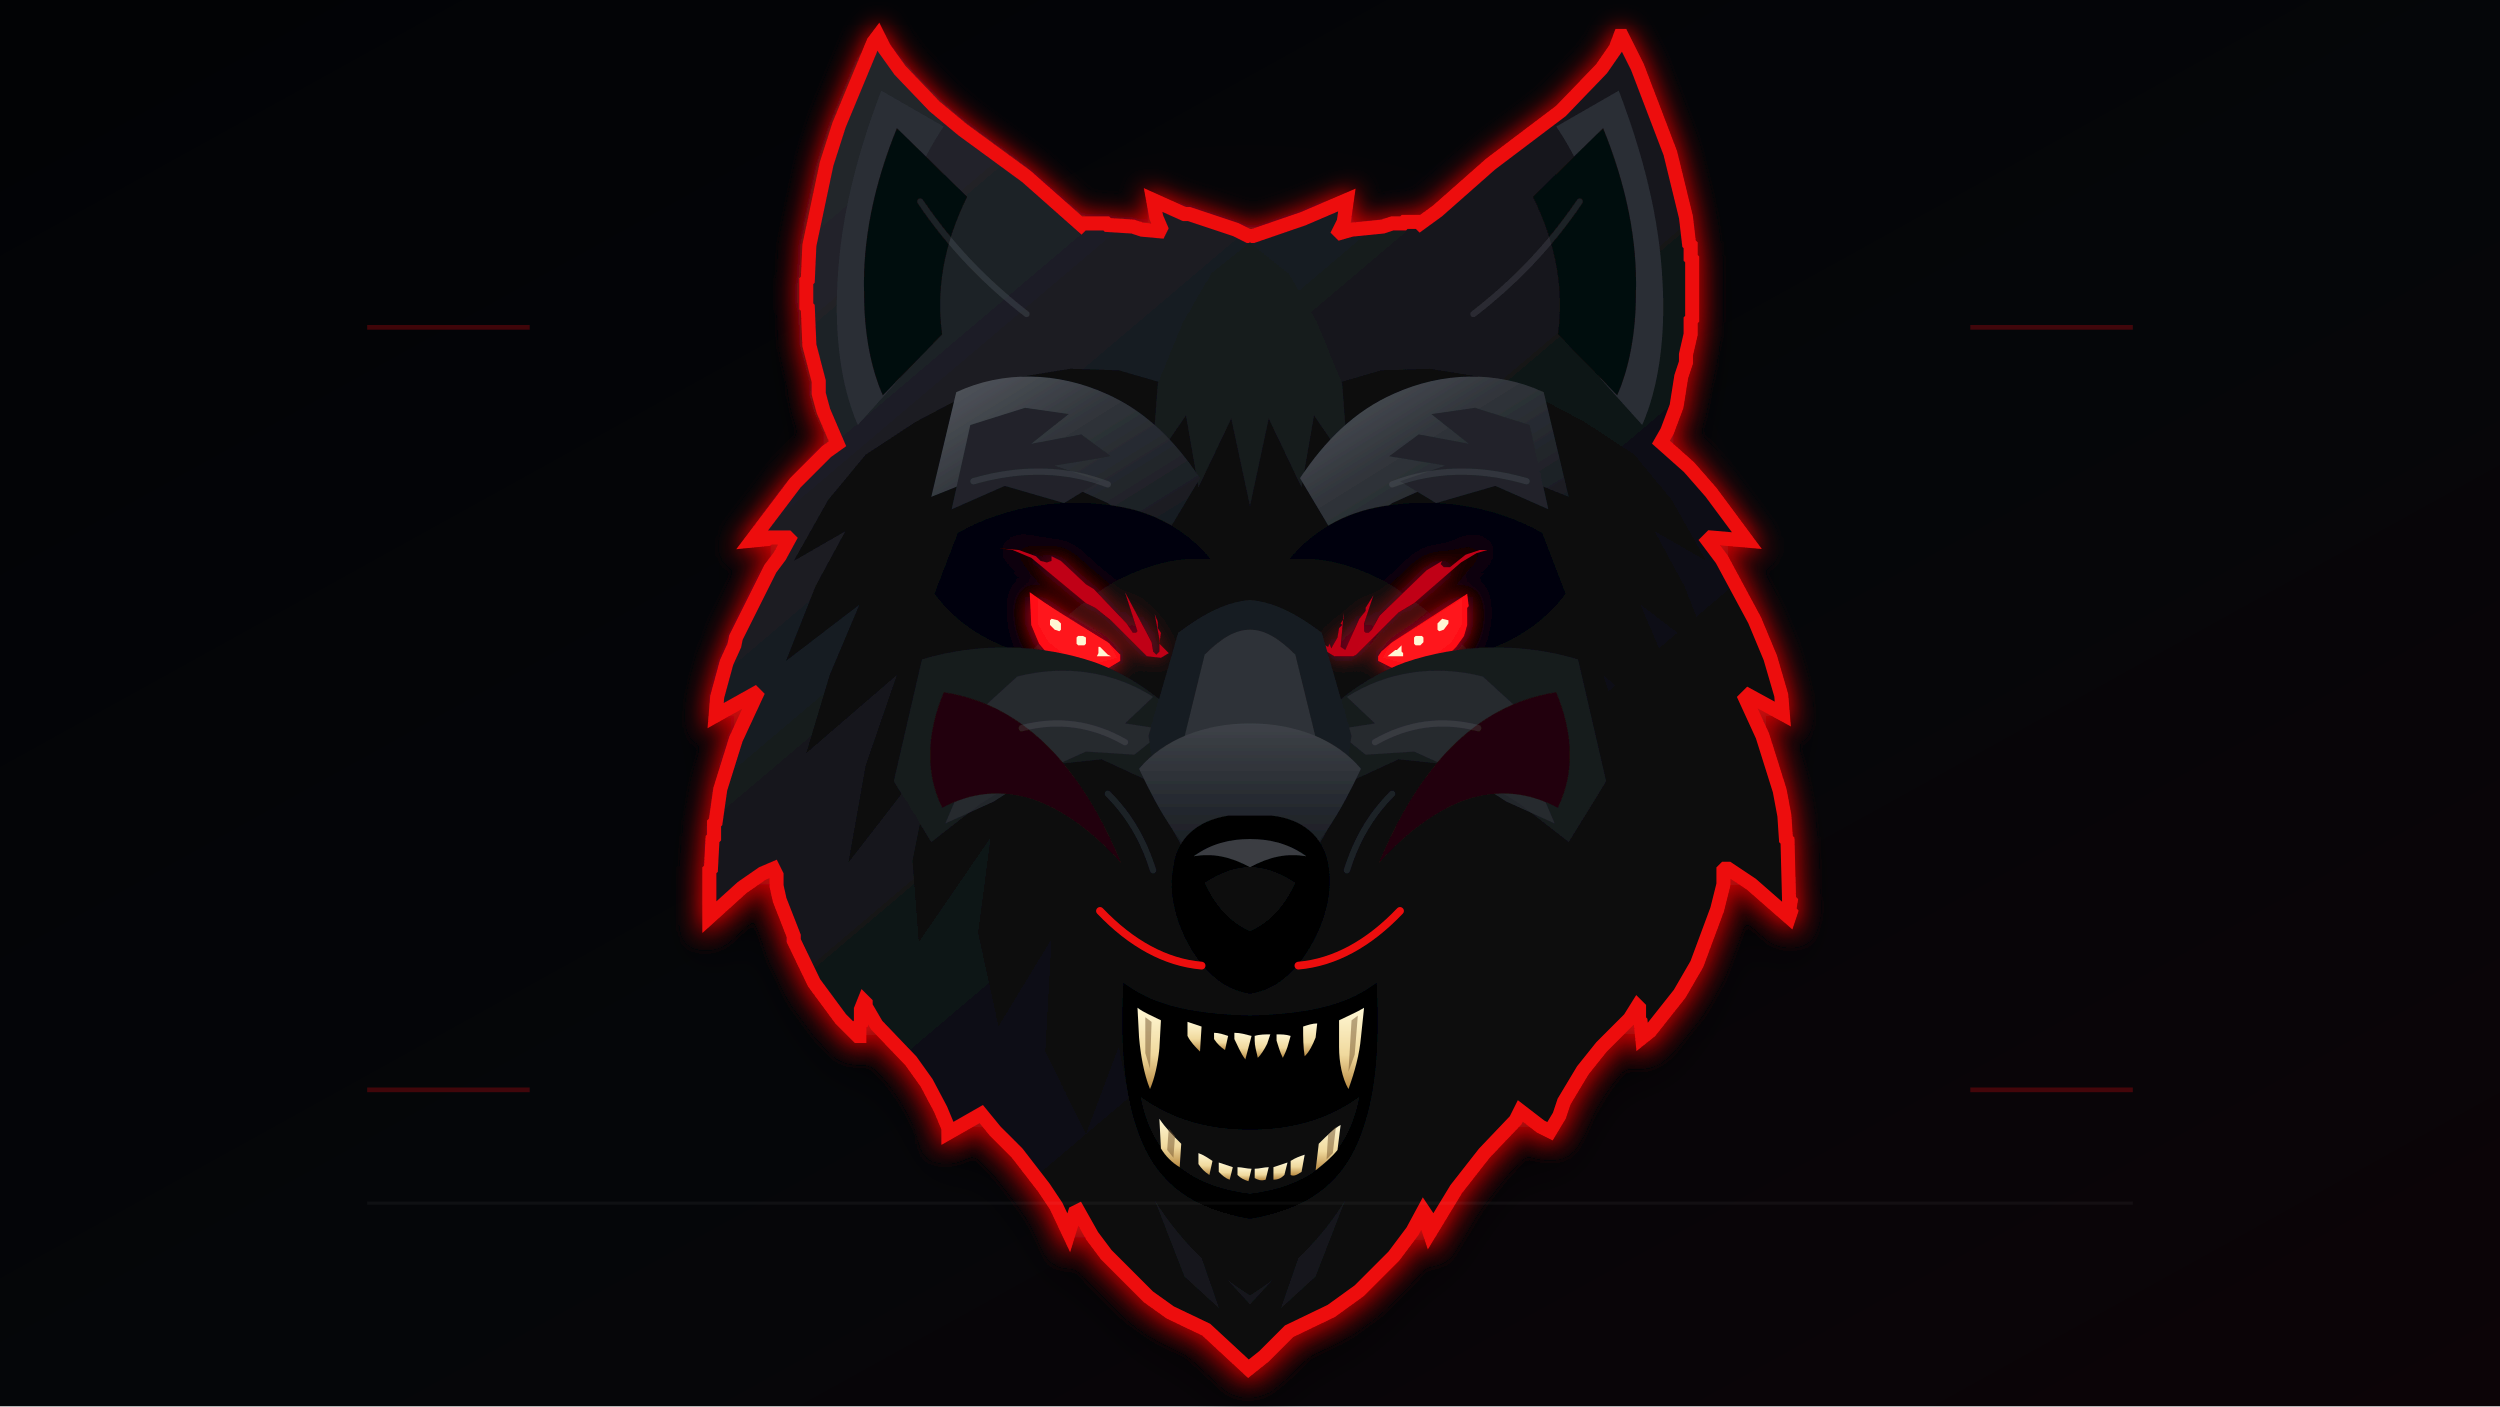
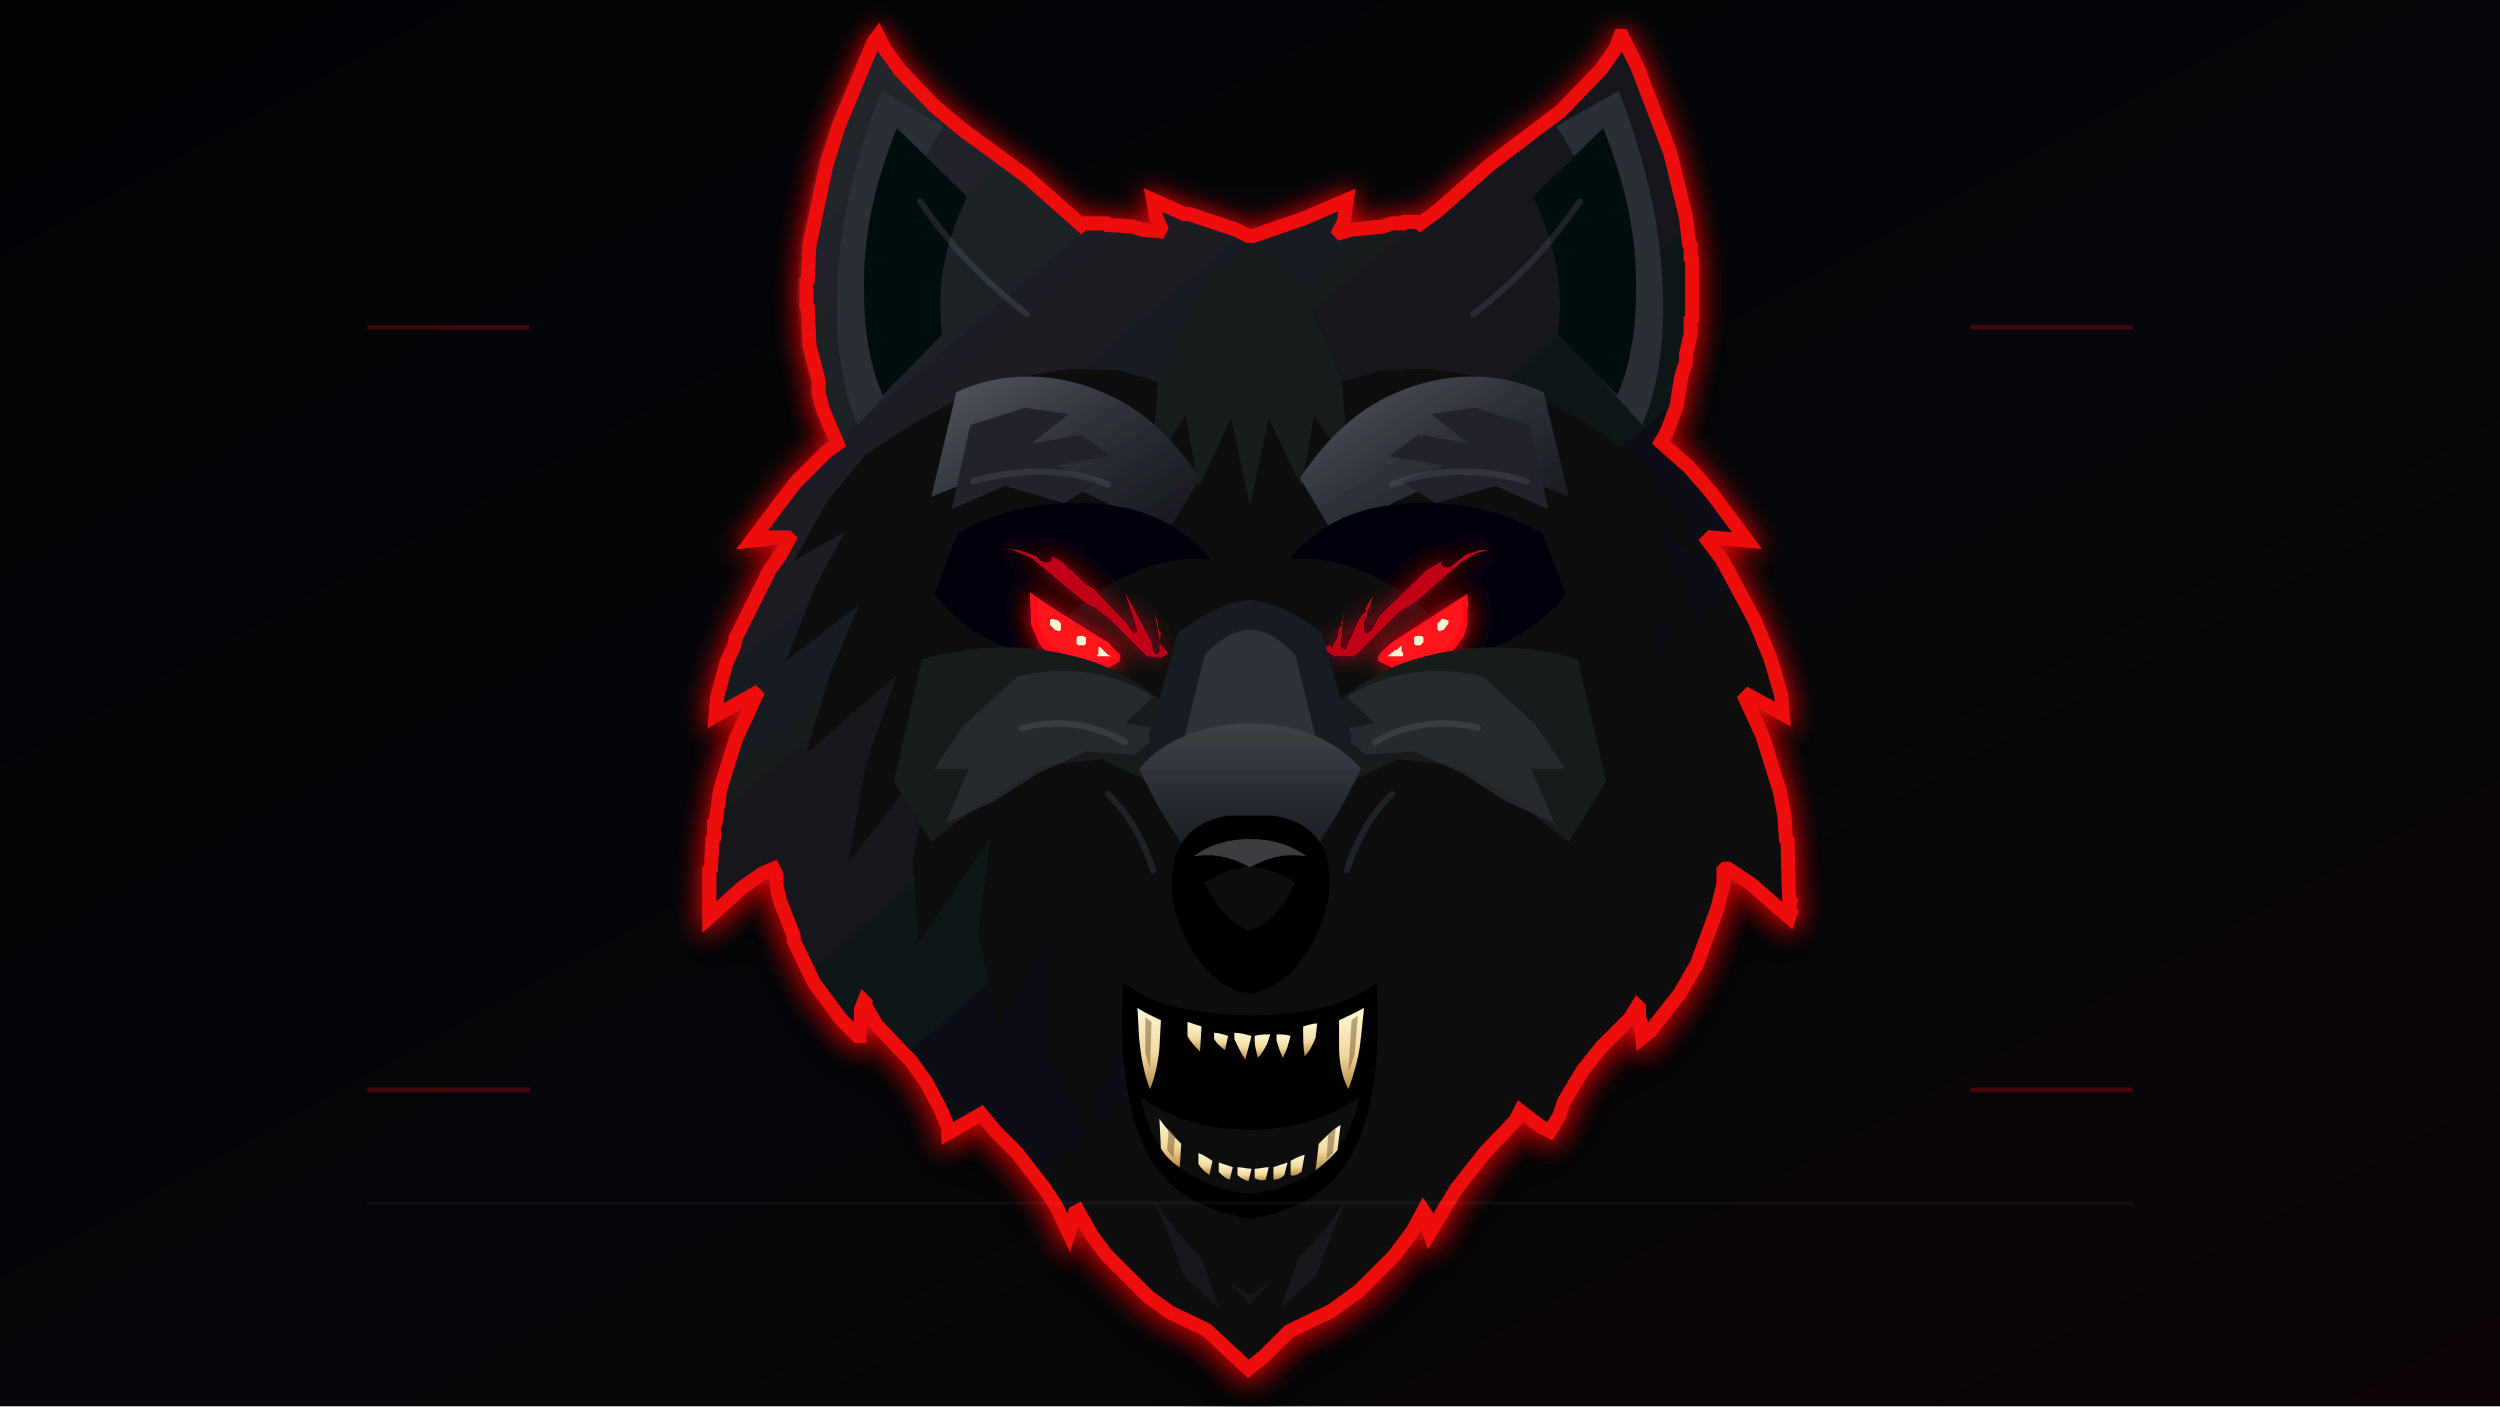
<svg xmlns="http://www.w3.org/2000/svg" viewBox="0 0 1600 900" role="img" aria-label="">
  <defs>
    <linearGradient id="bg" x1="0" y1="0" x2="1" y2="1">
      <stop offset="0" stop-color="#020305" />
      <stop offset="0.55" stop-color="#050609" />
      <stop offset="1" stop-color="#0c0407" />
    </linearGradient>
    <radialGradient id="mist" cx="50%" cy="47%" r="45%">
      <stop offset="0" stop-color="#b90012" stop-opacity="0.18" />
      <stop offset="0.58" stop-color="#6f000b" stop-opacity="0.08" />
      <stop offset="1" stop-color="#000" stop-opacity="0" />
    </radialGradient>
    <linearGradient id="fur" x1="0.18" y1="0.04" x2="0.82" y2="0.98">
      <stop offset="0" stop-color="#23262c" />
      <stop offset="0.42" stop-color="#12151a" />
      <stop offset="0.72" stop-color="#090b0f" />
      <stop offset="1" stop-color="#040608" />
    </linearGradient>
    <linearGradient id="furGrey" x1="0" y1="0" x2="1" y2="1">
      <stop offset="0" stop-color="#565a61" />
      <stop offset="0.42" stop-color="#30343a" />
      <stop offset="1" stop-color="#111419" />
    </linearGradient>
    <linearGradient id="muzzle" x1="0.5" y1="0" x2="0.5" y2="1">
      <stop offset="0" stop-color="#3e4248" />
      <stop offset="0.48" stop-color="#25292f" />
      <stop offset="1" stop-color="#111419" />
    </linearGradient>
    <linearGradient id="fang" x1="0" y1="0" x2="0" y2="1">
      <stop offset="0" stop-color="#fff7d4" />
      <stop offset="0.58" stop-color="#f0d99d" />
      <stop offset="1" stop-color="#b98a42" />
    </linearGradient>
    <filter id="redGlow" x="-80%" y="-80%" width="260%" height="260%">
      <feGaussianBlur stdDeviation="7" result="b" />
      <feMerge>
        <feMergeNode in="b" />
        <feMergeNode in="SourceGraphic" />
      </feMerge>
    </filter>
    <filter id="eyeGlow" x="-120%" y="-120%" width="340%" height="340%">
      <feGaussianBlur stdDeviation="8" result="b" />
      <feMerge>
        <feMergeNode in="b" />
        <feMergeNode in="SourceGraphic" />
      </feMerge>
    </filter>
    <filter id="shadow" x="-25%" y="-25%" width="150%" height="170%">
      <feGaussianBlur in="SourceAlpha" stdDeviation="14" result="b" />
      <feOffset dy="16" result="o" />
      <feComponentTransfer in="o" result="f">
        <feFuncA type="linear" slope="0.65" />
      </feComponentTransfer>
      <feMerge>
        <feMergeNode in="f" />
        <feMergeNode in="SourceGraphic" />
      </feMerge>
    </filter>
  </defs>
  <rect width="1600" height="900" fill="url(#bg)" />
  <ellipse cx="800" cy="444" rx="415" ry="405" fill="url(#mist)" />
  <g transform="translate(453 22)" filter="url(#shadow)">
    <path d="M 585 1 L 584 1 L 581 9 L 572 22 L 546 49 L 501 83 L 467 113 L 456 121 L 455 120 L 446 120 L 445 121 L 438 121 L 432 123 L 412 125 L 405 127 L 404 126 L 407 120 L 409 106 L 381 118 L 349 129 L 346 129 L 338 125 L 308 115 L 305 115 L 285 106 L 287 117 L 290 124 L 289 126 L 278 125 L 272 123 L 256 122 L 255 121 L 240 121 L 239 122 L 204 91 L 163 61 L 145 46 L 123 23 L 113 9 L 109 1 L 106 5 L 84 58 L 76 83 L 65 135 L 64 157 L 63 158 L 63 174 L 64 175 L 65 199 L 71 222 L 71 230 L 74 241 L 83 262 L 76 267 L 56 287 L 28 324 L 38 323 L 39 322 L 51 322 L 52 323 L 46 334 L 40 342 L 18 386 L 17 391 L 12 402 L 6 424 L 5 436 L 30 422 L 31 423 L 18 451 L 8 483 L 5 504 L 4 505 L 4 514 L 3 515 L 2 534 L 1 535 L 1 565 L 22 546 L 35 537 L 42 534 L 44 538 L 44 545 L 46 554 L 55 577 L 55 580 L 68 607 L 85 630 L 96 641 L 97 641 L 97 634 L 98 633 L 98 624 L 100 619 L 101 620 L 101 622 L 108 634 L 130 657 L 140 671 L 149 688 L 154 700 L 154 703 L 175 691 L 184 702 L 198 716 L 215 738 L 223 750 L 231 767 L 235 754 L 237 753 L 246 769 L 255 781 L 282 808 L 296 818 L 319 829 L 346 854 L 356 846 L 372 830 L 399 817 L 417 804 L 439 782 L 451 766 L 458 753 L 460 756 L 460 761 L 462 767 L 479 739 L 497 716 L 517 695 L 520 689 L 533 699 L 539 702 L 545 692 L 548 683 L 560 663 L 572 648 L 590 630 L 595 622 L 596 623 L 596 631 L 597 632 L 598 642 L 603 638 L 622 614 L 633 595 L 646 560 L 650 544 L 650 535 L 651 534 L 653 534 L 668 544 L 692 565 L 693 562 L 692 561 L 693 555 L 692 554 L 691 516 L 690 515 L 689 500 L 686 484 L 675 449 L 664 425 L 666 423 L 688 435 L 687 423 L 680 399 L 670 375 L 649 336 L 640 324 L 642 322 L 665 324 L 642 293 L 628 277 L 610 261 L 614 254 L 620 238 L 623 219 L 626 210 L 626 205 L 629 192 L 629 183 L 630 182 L 630 144 L 629 143 L 629 135 L 628 134 L 626 117 L 616 76 L 595 21 Z" fill="url(#fur)" stroke="#ed0710" stroke-width="9" stroke-linejoin="miter" filter="url(#redGlow)" />
    <path d="M111 36 C95 78 85 118 83 158 C81 192 85 225 96 250 L123 220 C116 193 115 164 120 137 C125 108 136 81 151 59Z" fill="#2a2e35" />
    <path d="M583 36 C599 78 609 118 611 158 C613 192 609 225 598 250 L571 220 C578 193 579 164 574 137 C569 108 558 81 543 59Z" fill="#2a2e35" />
    <path d="M121 60 C106 97 99 132 100 166 C100 190 104 213 112 231 L150 192 C146 164 151 134 166 104Z" fill="#06080b" />
    <path d="M573 60 C588 97 595 132 594 166 C594 190 590 213 582 231 L544 192 C548 164 543 134 528 104Z" fill="#06080b" />
    <path d="M101 269 L77 298 L55 337 L88 318 L69 353 L50 401 L97 365 L78 410 L63 460 L121 410 L101 468 L90 530 L145 459 L131 529 L135 581 L181 514 L173 575 L186 635 L220 579 L216 651 L242 704 L263 648 L277 720 L307 772 L326 711 L346 794 L368 724 L391 777 L421 719 L437 650 L459 704 L480 652 L476 579 L510 635 L523 575 L515 514 L561 581 L565 529 L551 459 L606 530 L593 468 L573 410 L631 460 L616 410 L597 365 L644 401 L625 353 L606 318 L639 337 L617 298 L593 269 L561 248 L527 230 L493 219 L462 214 L431 215 L400 224 L374 237 L347 253 L320 237 L294 224 L263 215 L232 214 L201 219 L167 230 L133 248Z" fill="#080a0e" opacity="0.92" />
    <path d="M347 133 L322 153 L304 184 L288 223 L284 276 L306 244 L314 290 L335 246 L347 302 L359 246 L380 290 L388 244 L410 276 L406 223 L390 184 L372 153Z" fill="#171a1f" />
    <path d="M159 229 C189 215 224 216 255 230 C280 241 299 260 315 284 L290 326 L256 300 L218 283 L178 282 L143 296Z" fill="url(#furGrey)" />
    <path d="M535 229 C505 215 470 216 439 230 C414 241 395 260 379 284 L404 326 L438 300 L476 283 L516 282 L551 296Z" fill="url(#furGrey)" />
    <path d="M168 250 L203 239 L231 243 L207 262 L239 256 L258 270 L222 276 L251 286 L228 300 L190 289 L156 304Z" fill="#20242a" />
    <path d="M526 250 L491 239 L463 243 L487 262 L455 256 L436 270 L472 276 L443 286 L466 300 L504 289 L538 304Z" fill="#20242a" />
    <path d="M160 319 C190 302 227 296 262 302 C287 306 307 318 322 336 C300 334 281 340 263 349 C241 361 222 378 205 397 C180 390 160 378 145 358Z" fill="#030507" />
    <path d="M534 319 C504 302 467 296 432 302 C407 306 387 318 372 336 C394 334 413 340 431 349 C453 361 472 378 489 397 C514 390 534 378 549 358Z" fill="#030507" />
    <path d="M 187 329 L 195 330 L 207 335 L 242 364 L 248 367 L 258 375 L 281 398 L 290 399 L 295 396 L 289 390 L 290 383 L 288 380 L 288 376 L 286 371 L 289 387 L 289 395 L 287 397 L 285 395 L 284 389 L 267 357 L 275 382 L 274 383 L 272 383 L 268 377 L 247 355 L 242 352 L 226 337 L 220 334 L 220 337 L 217 338 L 213 337 L 210 334 L 199 330 Z" fill="#c90012" opacity="0.95" filter="url(#redGlow)" />
    <path d="M 499 330 L 494 330 L 485 333 L 475 341 L 471 341 L 469 339 L 470 337 L 460 343 L 430 372 L 425 381 L 423 383 L 421 383 L 420 382 L 420 377 L 426 359 L 421 367 L 421 369 L 417 374 L 408 394 L 405 392 L 407 370 L 407 374 L 405 377 L 406 378 L 404 380 L 403 386 L 399 393 L 398 390 L 397 392 L 395 391 L 396 395 L 401 398 L 413 398 L 415 397 L 442 370 L 452 364 L 482 338 L 492 332 Z" fill="#c90012" opacity="0.95" filter="url(#redGlow)" />
    <path d="M 206 357 L 207 378 L 212 390 L 218 397 L 233 406 L 242 408 L 254 407 L 264 401 L 264 397 L 256 389 L 226 371 Z" fill="#ff0a12" filter="url(#eyeGlow)" />
    <path d="M 486 358 L 438 389 L 431 395 L 429 398 L 429 401 L 441 407 L 454 407 L 464 404 L 471 400 L 479 392 L 484 385 L 486 378 L 486 367 L 487 366 Z" fill="#ff0a12" filter="url(#eyeGlow)" />
    <path d="M211 361 L257 390 L262 399 L247 403 L231 399 L218 389 L211 377Z" fill="#ff151c" />
    <path d="M483 361 L437 390 L432 399 L447 403 L463 399 L476 389 L483 377Z" fill="#ff151c" />
    <g fill="#fff7d4">
      <path d="M 220 374 L 219 375 L 219 378 L 222 381 L 225 382 L 226 381 L 226 377 L 224 375 Z" />
      <path d="M 237 385 L 236 386 L 236 390 L 237 391 L 241 391 L 242 390 L 242 386 L 240 385 Z" />
      <path d="M 250 392 L 250 396 L 249 398 L 258 398 L 256 397 L 251 392 Z" />
      <path d="M 474 375 L 470 374 L 467 377 L 467 381 L 468 382 L 471 381 L 474 377 Z" />
      <path d="M 453 385 L 452 386 L 452 390 L 453 391 L 456 391 L 458 389 L 458 386 L 457 385 Z" />
      <path d="M 444 391 L 441 394 L 440 394 L 435 398 L 445 398 L 445 396 L 444 395 Z" />
    </g>
    <path d="M137 400 C173 389 213 390 248 402 C275 412 298 430 317 454 L293 483 L252 464 L214 468 L175 492 L143 517 L119 478Z" fill="#171a1f" />
    <path d="M557 400 C521 389 481 390 446 402 C419 412 396 430 377 454 L401 483 L442 464 L480 468 L519 492 L551 517 L575 478Z" fill="#171a1f" />
    <path d="M198 411 C229 403 260 408 285 424 L267 441 L293 445 L273 461 L242 459 L211 473 L183 491 L152 505 L167 470 L145 470 L164 442Z" fill="#2a2d33" opacity="0.8" />
    <path d="M496 411 C465 403 434 408 409 424 L427 441 L401 445 L421 461 L452 459 L483 473 L511 491 L542 505 L527 470 L549 470 L530 442Z" fill="#2a2d33" opacity="0.8" />
    <path d="M301 383 C318 370 333 363 347 362 C361 363 376 370 393 383 L412 449 L404 496 L383 533 L365 550 L347 556 L329 550 L311 533 L290 496 L282 449Z" fill="#191c21" />
    <path d="M318 397 C329 386 338 381 347 381 C356 381 365 386 376 397 L389 450 L381 493 L366 523 L347 540 L328 523 L313 493 L305 450Z" fill="#2e3238" />
    <path d="M276 470 C292 451 318 441 347 441 C376 441 402 451 418 470 C405 498 392 519 374 534 C365 542 356 547 347 550 C338 547 329 542 320 534 C302 519 289 498 276 470Z" fill="url(#muzzle)" />
    <path d="M298 533 C300 514 314 503 333 500 L361 500 C380 502 394 513 397 531 C401 551 393 576 378 595 C369 606 359 612 347 614 C335 612 325 606 316 595 C301 576 294 551 298 533Z" fill="#020304" />
    <path d="M311 526 C322 518 334 515 347 515 C360 515 372 518 383 526 C371 524 360 526 347 533 C334 526 323 524 311 526Z" fill="#555a61" opacity="0.68" />
    <path d="M318 543 C329 536 338 533 347 533 C356 533 365 536 376 543 C369 558 360 568 347 574 C334 568 325 558 318 543Z" fill="#0a0c0f" />
-     <path d="M151 421 C178 425 200 438 218 456 C237 475 252 500 265 531 C246 510 228 497 209 490 C188 483 169 485 150 495 C139 473 140 447 151 421Z" fill="#21060a" />
-     <path d="M543 421 C516 425 494 438 476 456 C457 475 442 500 429 531 C448 510 466 497 485 490 C506 483 525 485 544 495 C555 473 554 447 543 421Z" fill="#21060a" />
-     <path d="M251 561 C271 582 293 594 316 596" fill="none" stroke="#ec0710" stroke-width="5" stroke-linecap="round" />
-     <path d="M443 561 C423 582 401 594 378 596" fill="none" stroke="#ec0710" stroke-width="5" stroke-linecap="round" />
    <path d="M266 607 C283 620 306 627 347 628 C388 627 411 620 428 607 C430 646 428 681 416 709 C405 735 384 752 347 758 C310 752 289 735 278 709 C266 681 264 646 266 607Z" fill="#010203" />
    <path d="M277 680 C298 695 321 701 347 701 C373 701 396 695 417 680 C410 716 388 737 347 742 C306 737 284 716 277 680Z" fill="#0a0c10" />
    <g fill="url(#fang)">
      <path d="M275 623 C279 626 284 628 290 631 L289 649 C288 659 286 668 283 675 C279 665 277 653 276 642Z" />
      <path d="M307 632 C310 633 313 634 316 635 L315 651 C312 648 309 645 307 641Z" />
      <path d="M324 639 C327 639 330 640 333 641 L331 650 C328 648 326 646 324 643Z" />
      <path d="M337 639 C341 639 344 640 348 641 L344 656 C341 652 339 647 337 643Z" />
      <path d="M350 641 C353 640 357 640 360 640 L358 646 C356 650 354 653 352 655 C351 651 350 647 350 644Z" />
      <path d="M364 640 C367 640 370 640 373 641 L371 648 C370 651 369 653 368 655 C366 651 365 647 364 644Z" />
      <path d="M381 635 C384 634 387 633 390 633 L389 642 C387 647 385 651 382 654 C381 648 381 642 381 635Z" />
      <path d="M404 631 C410 628 415 626 420 623 L418 642 C417 653 414 664 410 675 C406 668 404 658 404 648Z" />
      <path d="M289 694 C293 700 298 705 303 710 L302 725 C297 722 293 718 290 713Z" />
      <path d="M314 716 C317 717 320 719 323 721 L321 730 C318 728 316 726 314 723Z" />
      <path d="M327 722 C330 723 333 724 336 725 L334 733 C331 732 329 730 327 728Z" />
      <path d="M339 725 C342 725 345 726 348 726 L346 734 C343 733 341 732 339 730Z" />
      <path d="M350 726 C353 726 356 725 359 725 L357 733 C354 734 352 733 350 732Z" />
      <path d="M362 725 C365 724 368 723 371 722 L369 730 C367 732 365 733 362 733Z" />
      <path d="M373 721 C376 719 379 718 382 717 L380 728 C377 730 375 731 373 730Z" />
      <path d="M391 710 C396 705 401 700 405 698 L403 714 C399 719 394 723 389 727Z" />
    </g>
    <g fill="#6d4d28" opacity="0.48">
      <path d="M280 629 L284 632 L283 662 L280 652Z" />
      <path d="M412 631 L416 628 L414 653 L410 664Z" />
      <path d="M295 700 L299 705 L298 719 L294 714Z" />
      <path d="M397 704 L402 699 L400 716 L396 720Z" />
    </g>
    <path d="M286 746 C301 770 320 790 347 807 C374 790 393 770 408 746 L389 795 L365 817 L347 834 L329 817 L305 795Z" fill="#13161b" />
    <path d="M314 777 L347 813 L380 777 L364 823 L347 842 L330 823Z" fill="#07090c" />
    <g fill="none" stroke="#757a82" stroke-opacity="0.22" stroke-width="4" stroke-linecap="round">
      <path d="M136 107 C155 135 177 158 204 179" />
      <path d="M558 107 C539 135 517 158 490 179" />
      <path d="M170 286 C201 277 230 278 256 288" />
      <path d="M524 286 C493 277 464 278 438 288" />
      <path d="M201 444 C224 438 246 441 267 453" />
      <path d="M493 444 C470 438 448 441 427 453" />
      <path d="M256 486 C270 500 279 516 285 535" />
      <path d="M438 486 C424 500 415 516 409 535" />
    </g>
  </g>
  <g opacity="0.26" fill="#ec0710">
    <rect x="235" y="208" width="104" height="3" />
    <rect x="1261" y="208" width="104" height="3" />
    <rect x="235" y="696" width="104" height="3" />
    <rect x="1261" y="696" width="104" height="3" />
  </g>
  <path d="M235 770H1365" stroke="#ffffff" stroke-opacity="0.04" stroke-width="2" />
</svg>
